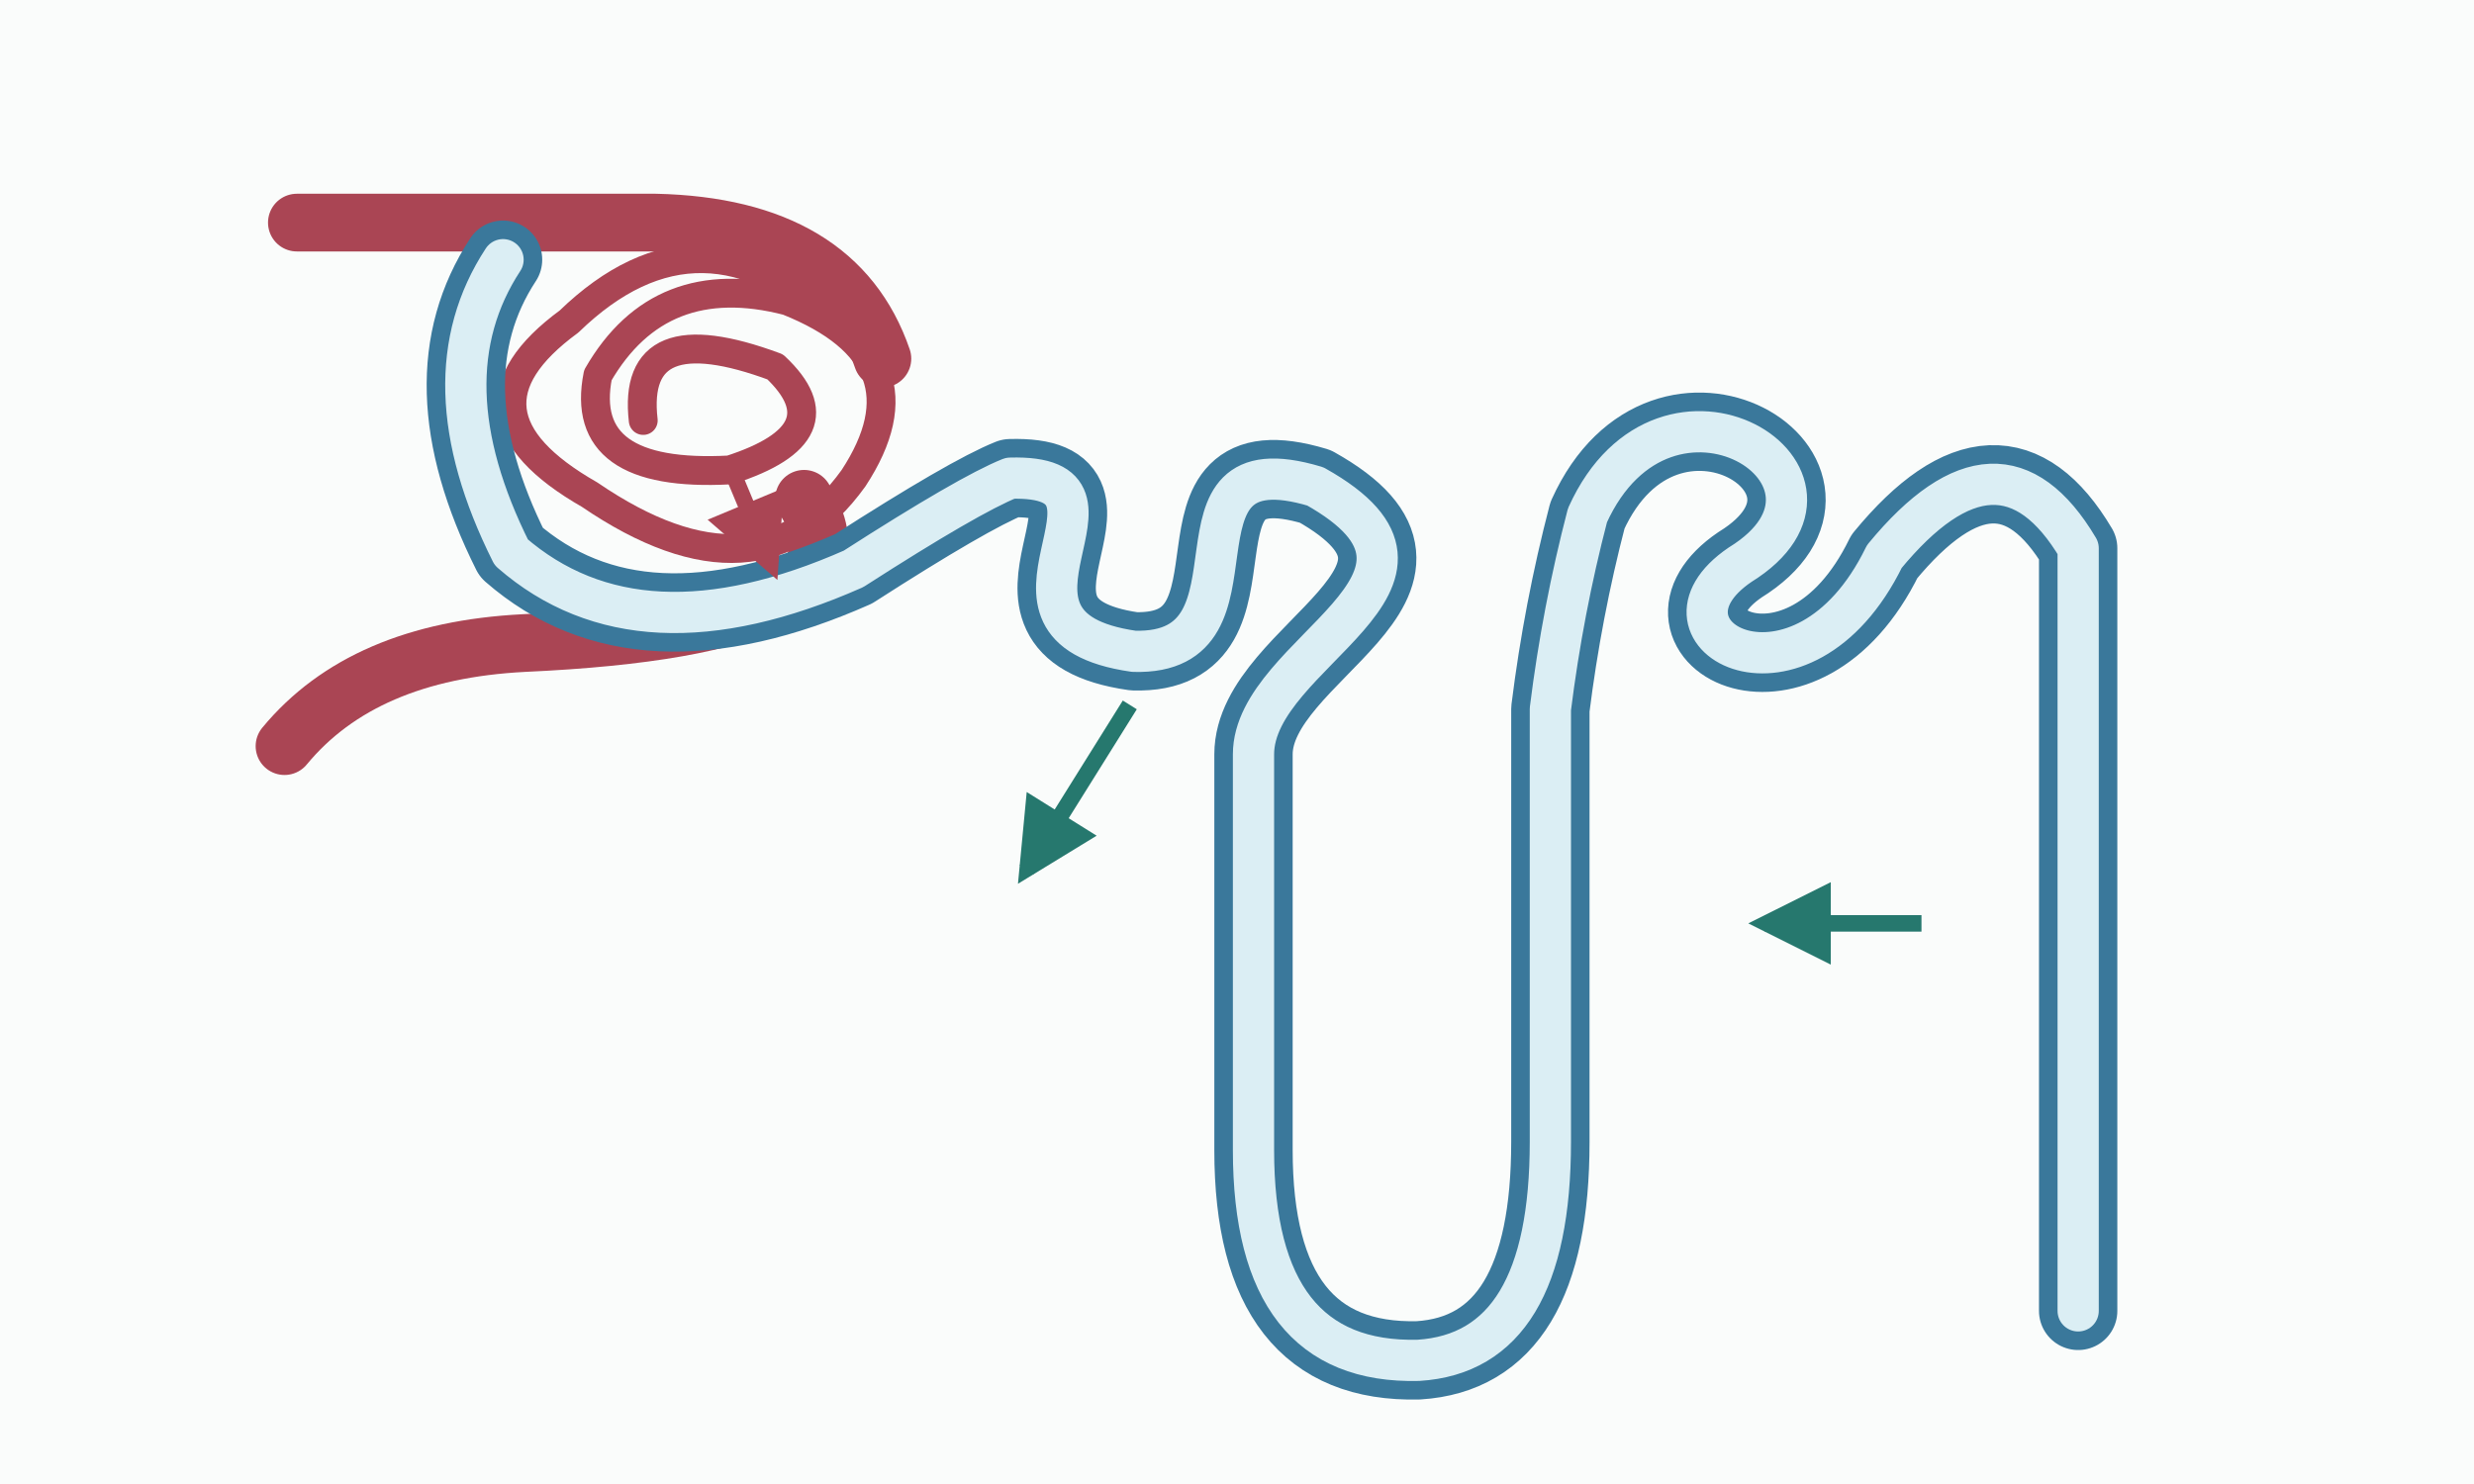
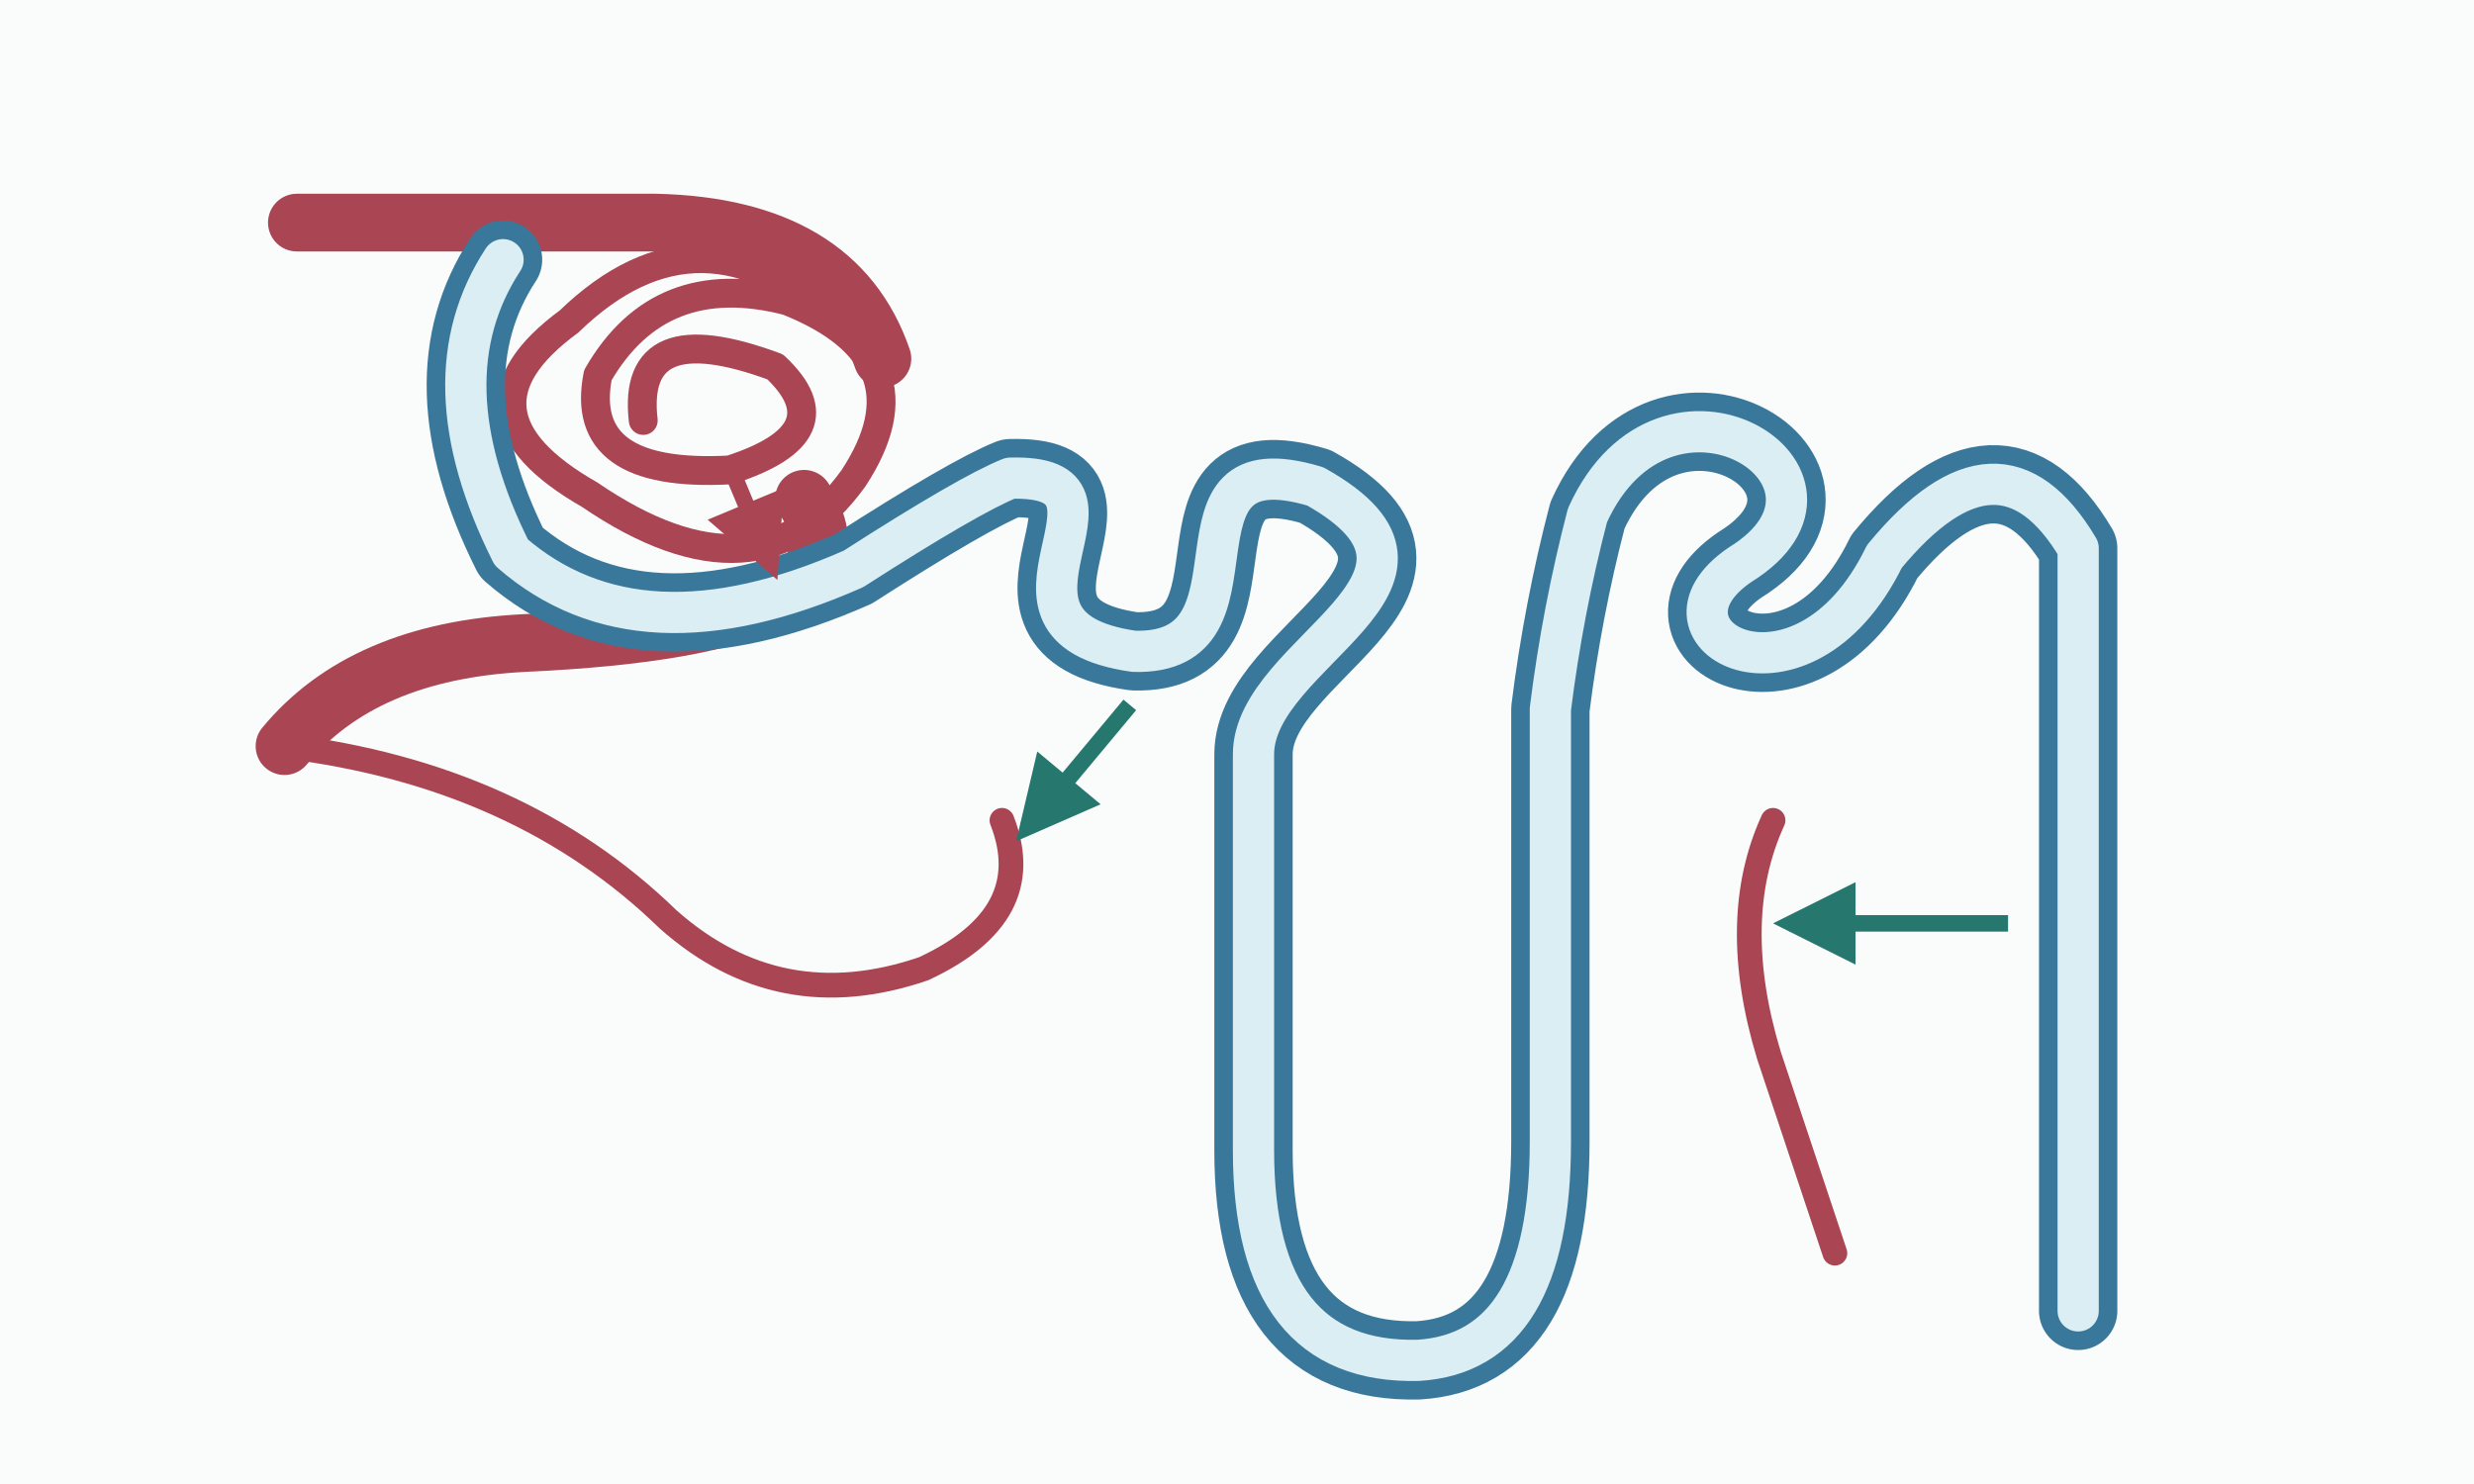
<svg xmlns="http://www.w3.org/2000/svg" viewBox="0 0 600 360">
  <defs>
    <marker id="arrow" viewBox="0 0 10 10" refX="8" refY="5" markerWidth="5" markerHeight="5" orient="auto-start-reverse">
      <path d="M0 0L10 5L0 10Z" fill="#26786e" />
    </marker>
    <marker id="red" viewBox="0 0 10 10" refX="8" refY="5" markerWidth="5" markerHeight="5" orient="auto-start-reverse">
      <path d="M0 0L10 5L0 10Z" fill="#aa4554" />
    </marker>
  </defs>
  <rect width="600" height="360" fill="#fafcfb" />
  <path d="M72 54H159Q203 55 214 87M195 121Q215 152 127 156Q88 158 69 181" fill="none" stroke="#aa4554" stroke-width="14" stroke-linecap="round" stroke-linejoin="round" />
  <path d="M204 79Q170 47 138 78Q108 100 143 120Q184 148 207 116Q226 87 191 73Q160 65 145 91Q140 116 177 114Q205 105 188 89Q153 76 156 102" fill="none" stroke="#aa4554" stroke-width="7" stroke-linecap="round" stroke-linejoin="round" />
  <path d="M122 63Q103 92 124 134Q155 161 207 138Q235 120 245 116C280 115 233 152 275 158C310 159 279 106 319 118C360 141 304 158 304 183L304 279Q304 331 344 330Q376 328 376 277L376 172Q379 148 385 125C404 83 456 116 422 137C397 154 437 176 457 135Q485 101 504 133V318" fill="none" stroke="#3a789b" stroke-width="19" stroke-linecap="round" stroke-linejoin="round" />
  <path d="M122 63Q103 92 124 134Q155 161 207 138Q235 120 245 116C280 115 233 152 275 158C310 159 279 106 319 118C360 141 304 158 304 183L304 279Q304 331 344 330Q376 328 376 277L376 172Q379 148 385 125C404 83 456 116 422 137C397 154 437 176 457 135Q485 101 504 133V318" fill="none" stroke="#dbeef4" stroke-width="10" stroke-linecap="round" stroke-linejoin="round" />
+   <path d="M69 181Q126 188 162 223Q189 247 224 235Q252 222 243 199" fill="none" stroke="#aa4554" stroke-width="6" stroke-linecap="round" stroke-linejoin="round" />
+   <path d="M430 199Q419 223 429 256L445 304" fill="none" stroke="#aa4554" stroke-width="6" stroke-linecap="round" stroke-linejoin="round" />
  <path d="M177 113L187 137" fill="none" stroke="#aa4554" stroke-width="4" marker-end="url(#red)" />
-   <path d="M274 171L249 211" fill="none" stroke="#26786e" stroke-width="4" marker-end="url(#arrow)" />
-   <path d="M466 224L428 224" fill="none" stroke="#26786e" stroke-width="4" marker-end="url(#arrow)" />
+   <path d="M274 171L249 201" fill="none" stroke="#26786e" stroke-width="4" marker-end="url(#arrow)" />
+   <path d="M487 224L434 224" fill="none" stroke="#26786e" stroke-width="4" marker-end="url(#arrow)" />
</svg>
